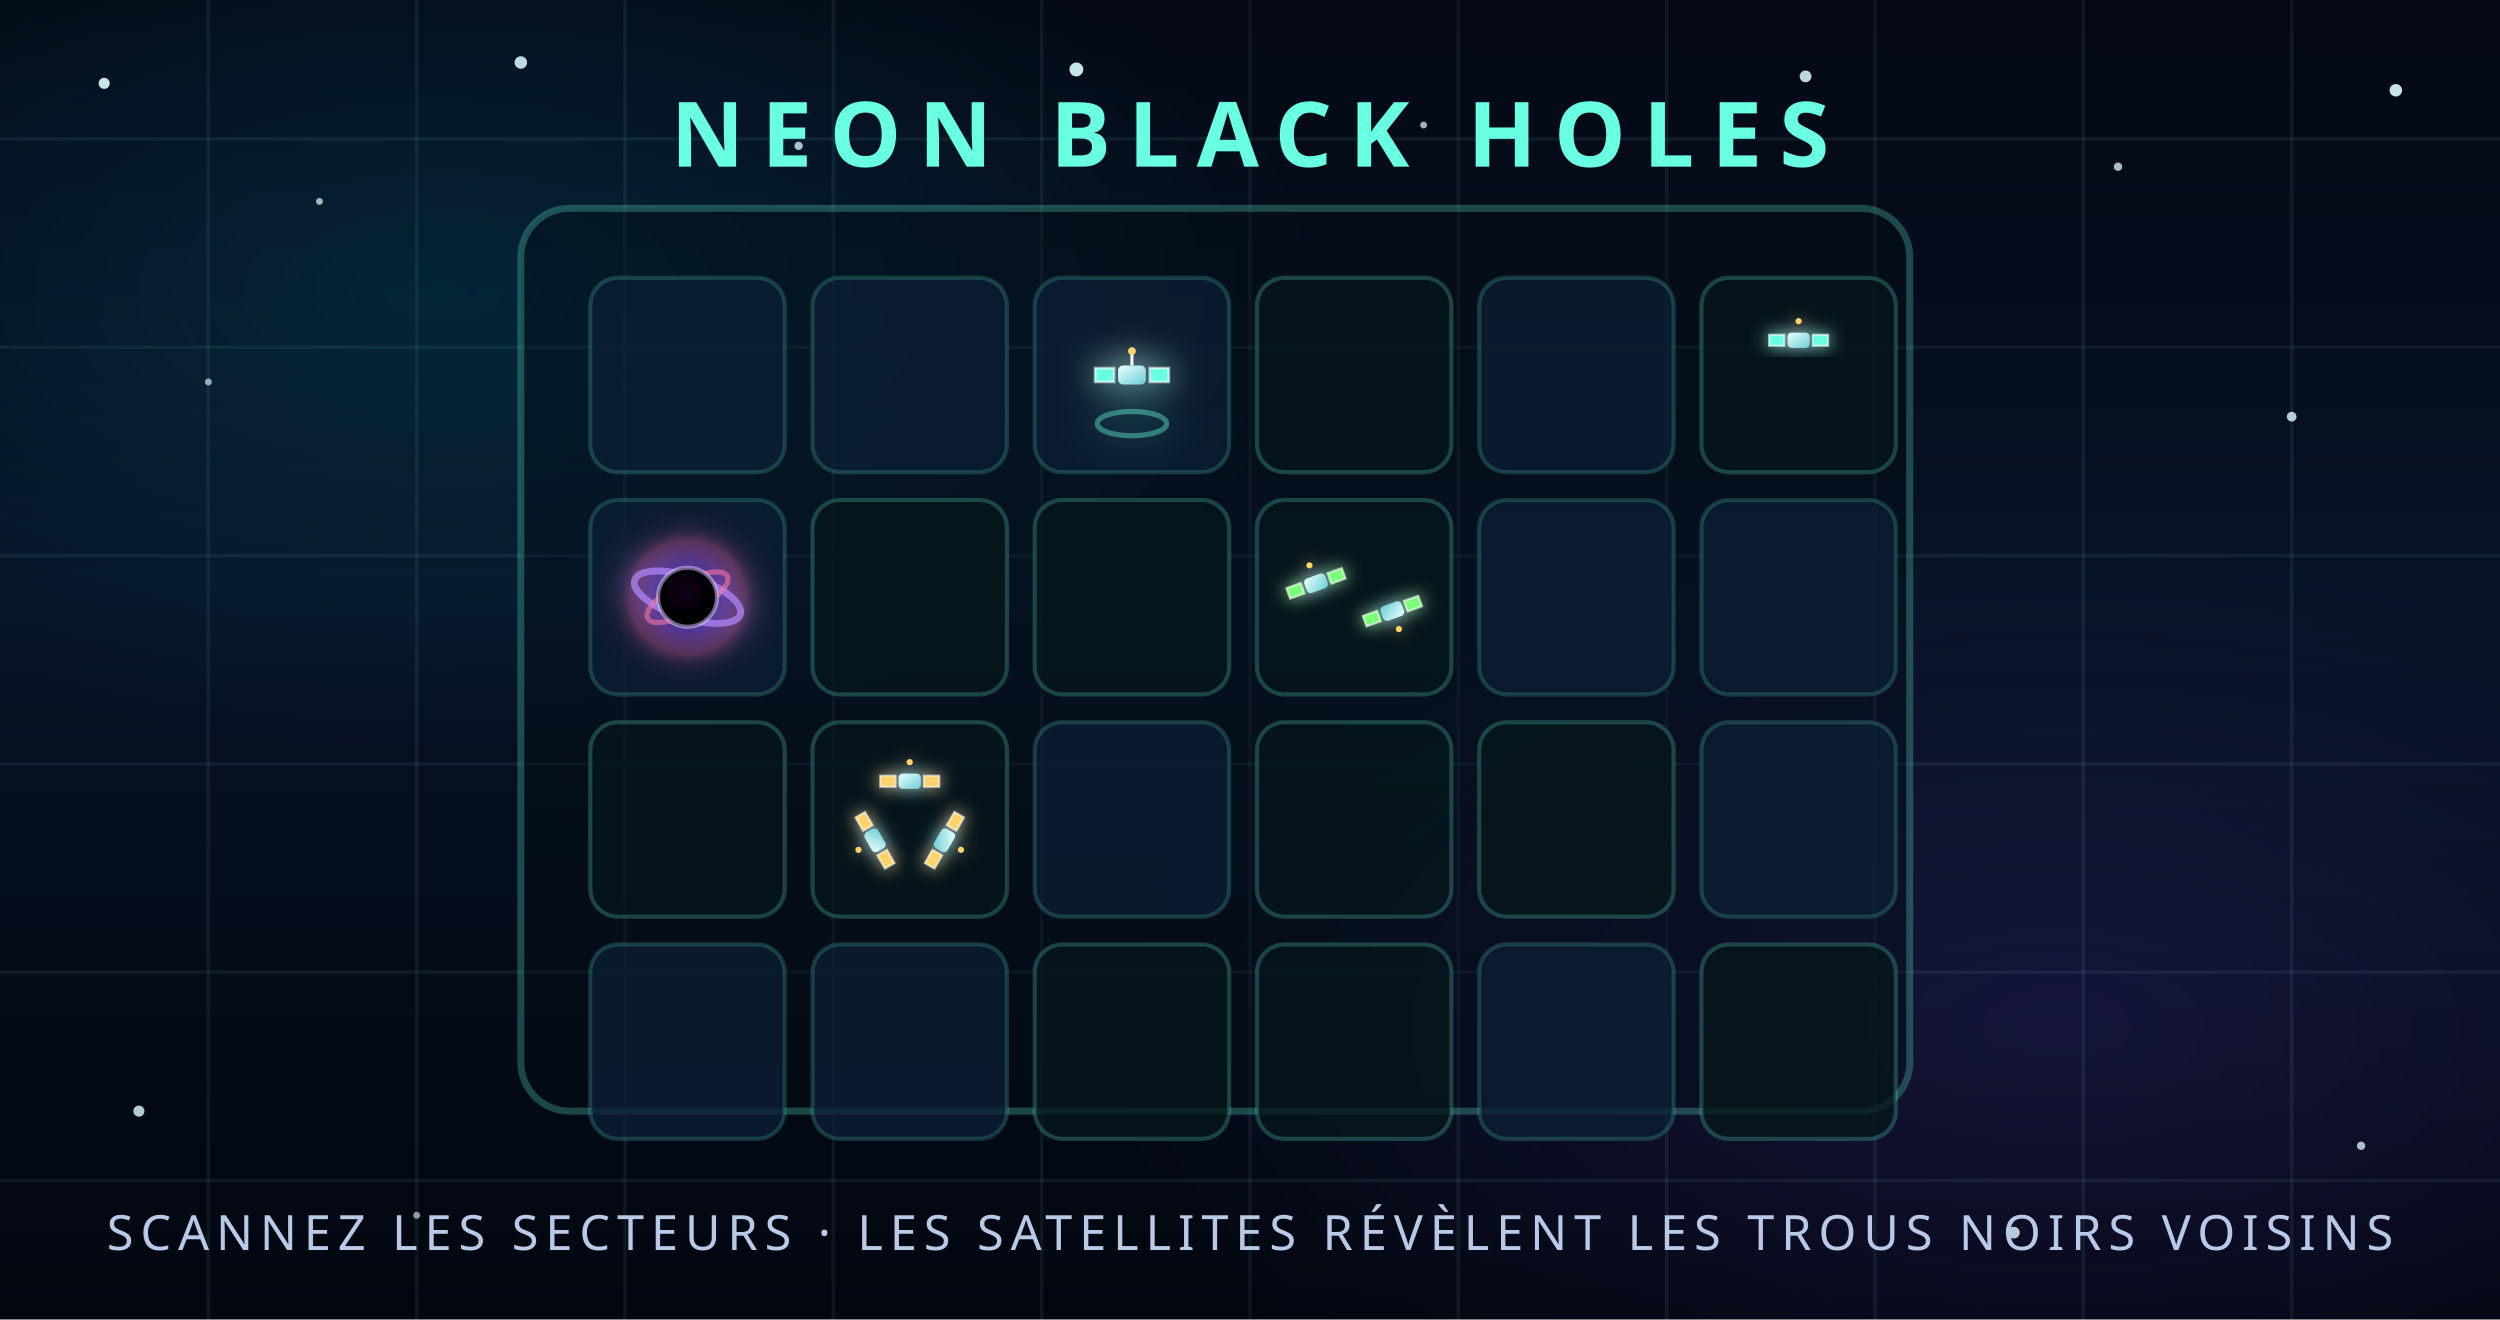
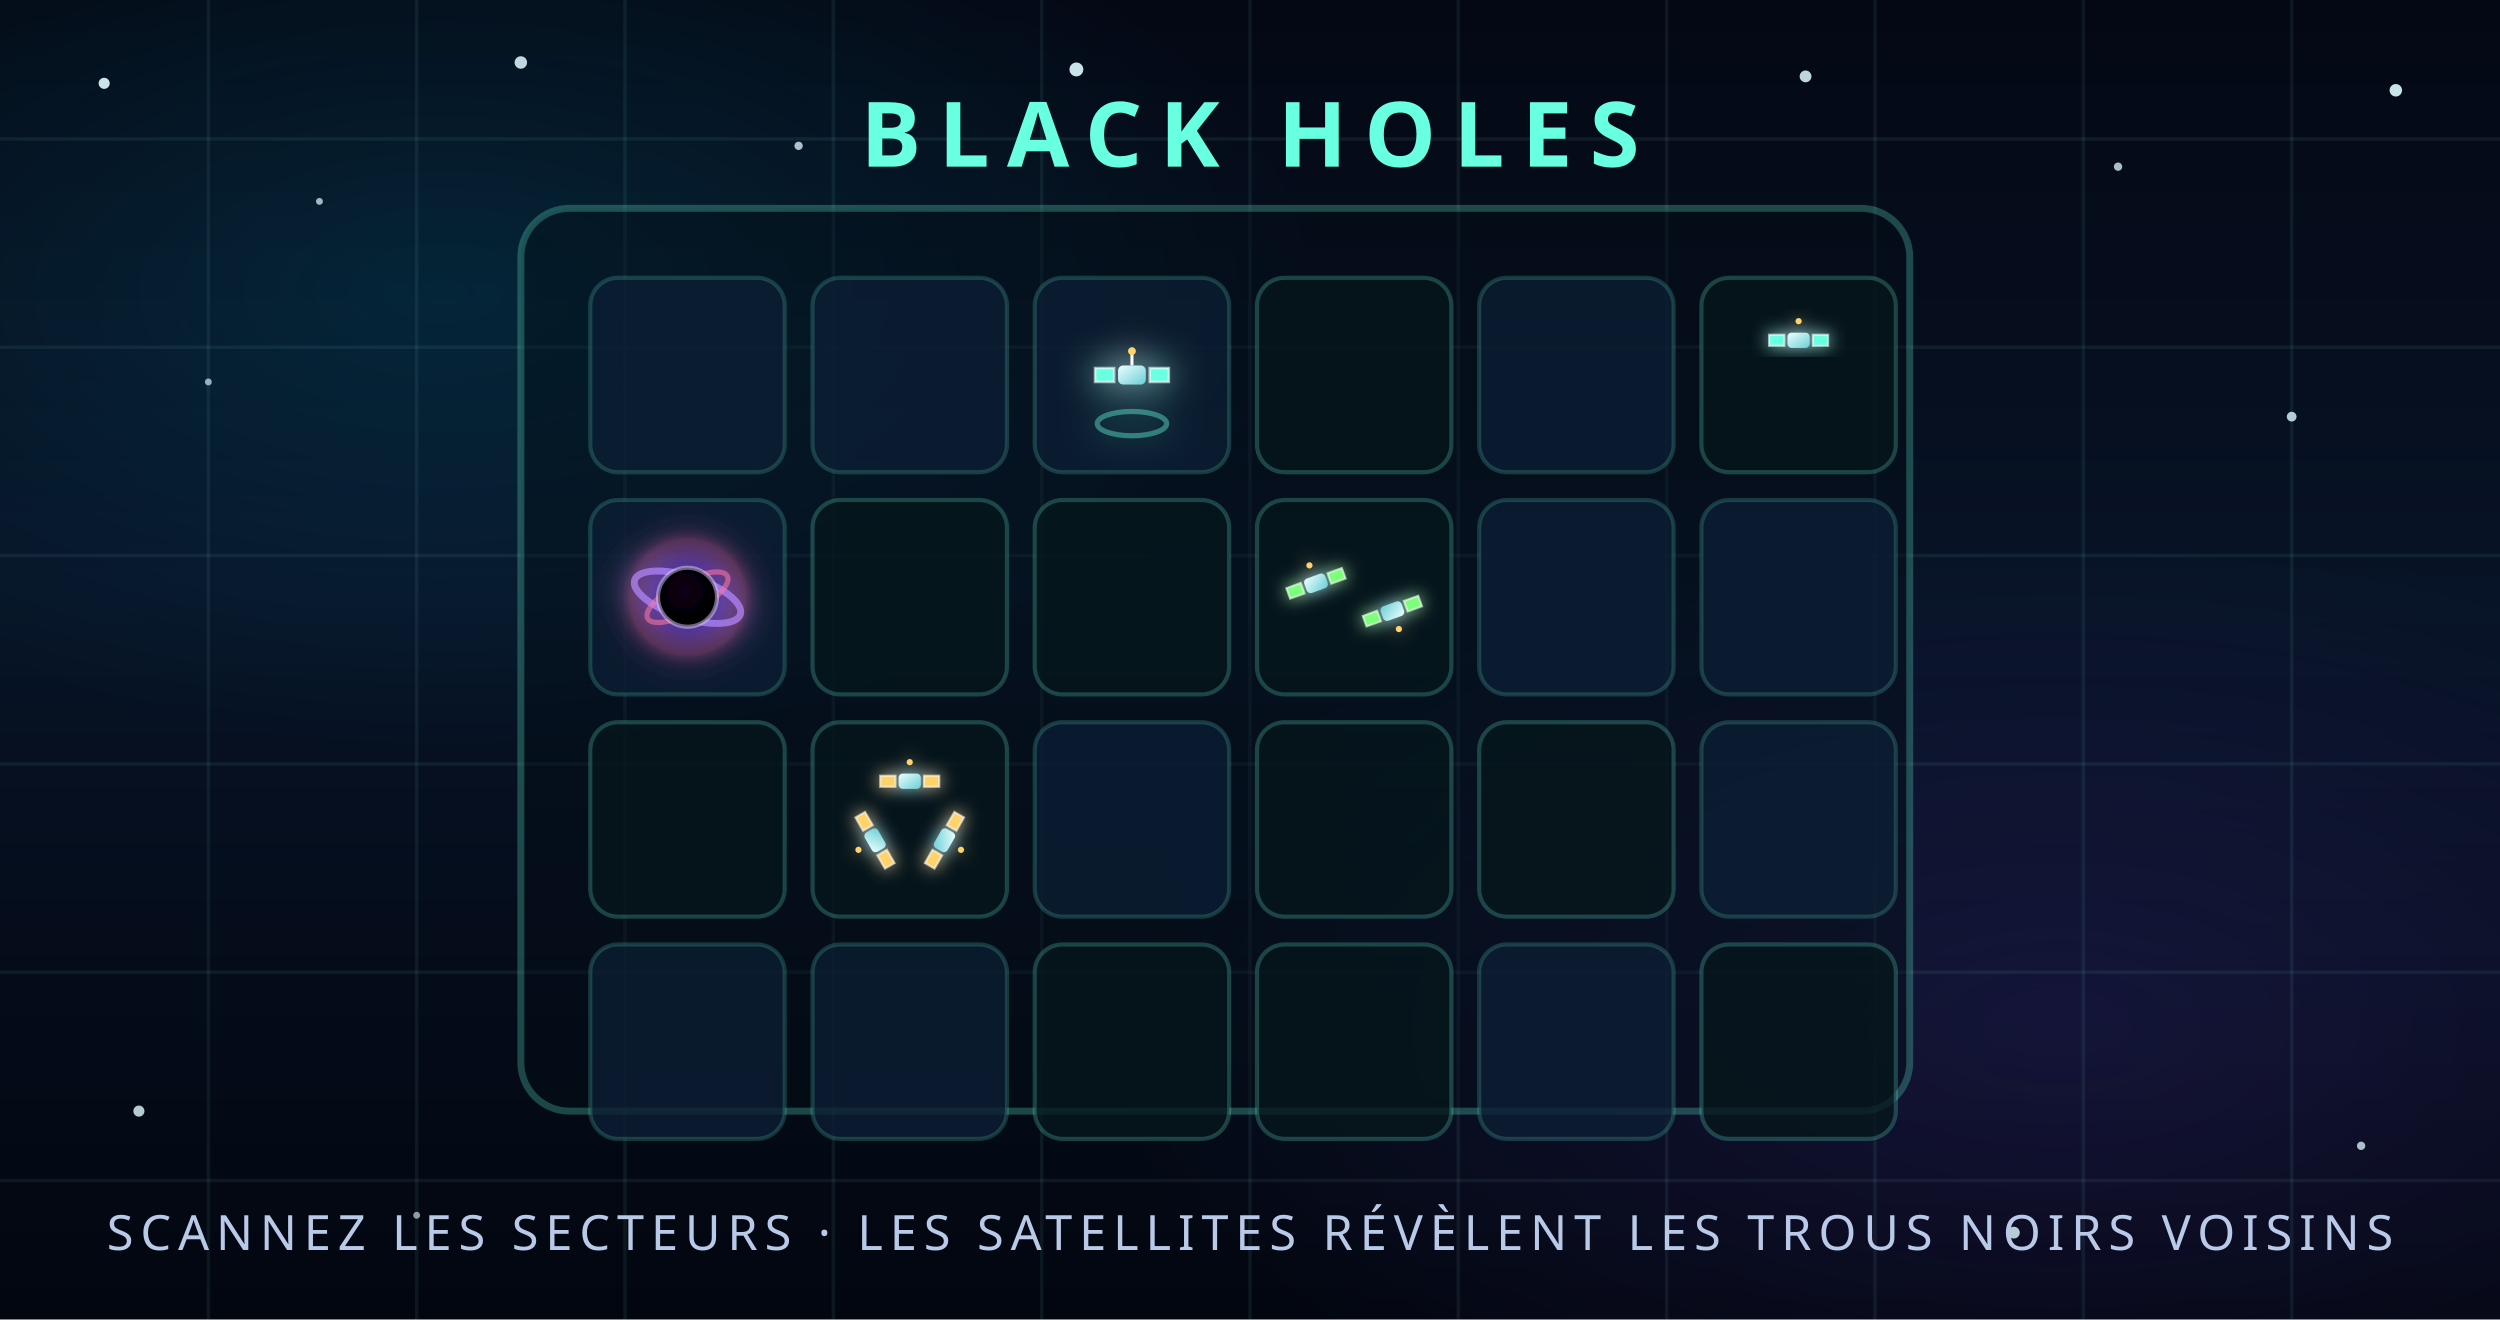
<svg xmlns="http://www.w3.org/2000/svg" viewBox="0 0 720 380" role="img" aria-labelledby="title desc">
  <defs>
    <linearGradient id="bg" x1="0" y1="0" x2="0" y2="1">
      <stop offset="0" stop-color="#040814" />
      <stop offset="0.45" stop-color="#071326" />
      <stop offset="1" stop-color="#02060f" />
    </linearGradient>
    <radialGradient id="neb1" cx="18%" cy="22%" r="35%">
      <stop offset="0" stop-color="#00d2ff" stop-opacity="0.12" />
      <stop offset="1" stop-color="#00d2ff" stop-opacity="0" />
    </radialGradient>
    <radialGradient id="neb2" cx="82%" cy="78%" r="38%">
      <stop offset="0" stop-color="#7850ff" stop-opacity="0.14" />
      <stop offset="1" stop-color="#7850ff" stop-opacity="0" />
    </radialGradient>
    <radialGradient id="holeGlow" cx="50%" cy="50%" r="50%">
      <stop offset="0" stop-color="#140028" stop-opacity="0" />
      <stop offset="0.45" stop-color="#783cff" stop-opacity="0.28" />
      <stop offset="0.75" stop-color="#ff64a0" stop-opacity="0.2" />
      <stop offset="1" stop-color="#000" stop-opacity="0" />
    </radialGradient>
    <radialGradient id="core" cx="45%" cy="40%" r="55%">
      <stop offset="0" stop-color="#120018" />
      <stop offset="0.6" stop-color="#050008" />
      <stop offset="1" stop-color="#000" />
    </radialGradient>
    <linearGradient id="sat" x1="0" y1="0" x2="1" y2="1">
      <stop offset="0" stop-color="#eaffff" />
      <stop offset="1" stop-color="#6ccfd6" />
    </linearGradient>
    <filter id="glow" x="-50%" y="-50%" width="200%" height="200%">
      <feGaussianBlur stdDeviation="5" result="b" />
      <feMerge>
        <feMergeNode in="b" />
        <feMergeNode in="SourceGraphic" />
      </feMerge>
    </filter>
    <filter id="soft" x="-30%" y="-30%" width="160%" height="160%">
      <feGaussianBlur stdDeviation="2.5" result="b" />
      <feMerge>
        <feMergeNode in="b" />
        <feMergeNode in="SourceGraphic" />
      </feMerge>
    </filter>
  </defs>
  <rect width="720" height="380" fill="url(#bg)" />
  <rect width="720" height="380" fill="url(#neb1)" />
  <rect width="720" height="380" fill="url(#neb2)" />
  <g fill="#dffcff">
    <circle cx="30" cy="24" r="1.6" opacity="0.9" />
    <circle cx="92" cy="58" r="1" opacity="0.7" />
    <circle cx="150" cy="18" r="1.8" opacity="0.85" />
    <circle cx="230" cy="42" r="1.2" opacity="0.75" />
    <circle cx="310" cy="20" r="2" opacity="0.9" />
    <circle cx="410" cy="36" r="1" opacity="0.7" />
    <circle cx="520" cy="22" r="1.7" opacity="0.85" />
    <circle cx="610" cy="48" r="1.2" opacity="0.75" />
    <circle cx="690" cy="26" r="1.8" opacity="0.9" />
    <circle cx="60" cy="110" r="1" opacity="0.65" />
    <circle cx="660" cy="120" r="1.4" opacity="0.8" />
    <circle cx="40" cy="320" r="1.6" opacity="0.8" />
    <circle cx="680" cy="330" r="1.2" opacity="0.75" />
    <circle cx="120" cy="350" r="1" opacity="0.6" />
    <circle cx="580" cy="355" r="1.7" opacity="0.8" />
  </g>
  <g stroke="#9bfff0" stroke-opacity="0.07" stroke-width="1">
    <path d="M0 40H720M0 100H720M0 160H720M0 220H720M0 280H720M0 340H720" />
    <path d="M60 0V380M120 0V380M180 0V380M240 0V380M300 0V380M360 0V380M420 0V380M480 0V380M540 0V380M600 0V380M660 0V380" />
  </g>
-   <text x="360" y="48" text-anchor="middle" fill="#69ffe1" font-family="system-ui,'Space Grotesk',sans-serif" font-weight="800" font-size="26" letter-spacing="5">NEON BLACK HOLES</text>
+   <text x="360" y="48" text-anchor="middle" fill="#69ffe1" font-family="system-ui,'Space Grotesk',sans-serif" font-weight="800" font-size="26" letter-spacing="5">BLACK HOLES</text>
  <g transform="translate(160,70)">
    <rect x="-10" y="-10" width="400" height="260" rx="14" fill="rgba(4,14,22,0.4)" stroke="#69ffe1" stroke-opacity="0.25" stroke-width="2" />
    <g stroke="#69ffe1" stroke-opacity="0.18" stroke-width="1.2">
      <g fill="rgba(12,30,52,0.78)">
        <rect x="10" y="10" width="56" height="56" rx="8" />
        <rect x="74" y="10" width="56" height="56" rx="8" />
        <rect x="138" y="10" width="56" height="56" rx="8" />
        <rect x="266" y="10" width="56" height="56" rx="8" />
        <rect x="10" y="74" width="56" height="56" rx="8" />
        <rect x="266" y="74" width="56" height="56" rx="8" />
        <rect x="330" y="74" width="56" height="56" rx="8" />
        <rect x="138" y="138" width="56" height="56" rx="8" />
        <rect x="330" y="138" width="56" height="56" rx="8" />
        <rect x="10" y="202" width="56" height="56" rx="8" />
        <rect x="74" y="202" width="56" height="56" rx="8" />
        <rect x="266" y="202" width="56" height="56" rx="8" />
      </g>
      <g fill="rgba(6,22,28,0.78)" stroke-opacity="0.22">
        <rect x="202" y="10" width="56" height="56" rx="8" />
        <rect x="330" y="10" width="56" height="56" rx="8" />
        <rect x="74" y="74" width="56" height="56" rx="8" />
        <rect x="138" y="74" width="56" height="56" rx="8" />
        <rect x="202" y="74" width="56" height="56" rx="8" />
        <rect x="10" y="138" width="56" height="56" rx="8" />
        <rect x="74" y="138" width="56" height="56" rx="8" />
        <rect x="202" y="138" width="56" height="56" rx="8" />
        <rect x="266" y="138" width="56" height="56" rx="8" />
        <rect x="138" y="202" width="56" height="56" rx="8" />
        <rect x="202" y="202" width="56" height="56" rx="8" />
        <rect x="330" y="202" width="56" height="56" rx="8" />
      </g>
    </g>
    <g transform="translate(230,102)" filter="url(#soft)">
      <g transform="translate(-11,-4) rotate(-20)">
        <rect x="-3.2" y="-2.2" width="6.4" height="4.4" rx="1.2" fill="url(#sat)" />
        <rect x="-8.5" y="-1.6" width="4.4" height="3.2" fill="#7cff7a" stroke="#ffffff" stroke-opacity="0.6" stroke-width="0.6" />
        <rect x="4.1" y="-1.6" width="4.4" height="3.2" fill="#7cff7a" stroke="#ffffff" stroke-opacity="0.6" stroke-width="0.6" />
        <circle cx="0" cy="-5.5" r="0.9" fill="#ffd36b" />
      </g>
      <g transform="translate(11,4) rotate(160)">
        <rect x="-3.2" y="-2.2" width="6.4" height="4.4" rx="1.2" fill="url(#sat)" />
        <rect x="-8.5" y="-1.6" width="4.4" height="3.2" fill="#7cff7a" stroke="#ffffff" stroke-opacity="0.6" stroke-width="0.6" />
        <rect x="4.1" y="-1.6" width="4.4" height="3.2" fill="#7cff7a" stroke="#ffffff" stroke-opacity="0.6" stroke-width="0.6" />
        <circle cx="0" cy="-5.5" r="0.9" fill="#ffd36b" />
      </g>
    </g>
    <g transform="translate(358,38)" filter="url(#soft)">
      <g transform="translate(0,-10)">
        <rect x="-3.2" y="-2.2" width="6.4" height="4.4" rx="1.2" fill="url(#sat)" />
        <rect x="-8.5" y="-1.6" width="4.4" height="3.2" fill="#69ffe1" stroke="#ffffff" stroke-opacity="0.6" stroke-width="0.6" />
        <rect x="4.1" y="-1.6" width="4.4" height="3.2" fill="#69ffe1" stroke="#ffffff" stroke-opacity="0.6" stroke-width="0.6" />
        <circle cx="0" cy="-5.5" r="0.9" fill="#ffd36b" />
      </g>
    </g>
    <g transform="translate(102,166)" filter="url(#soft)">
      <g transform="translate(0,-11)">
        <rect x="-3.2" y="-2.2" width="6.4" height="4.4" rx="1.2" fill="url(#sat)" />
        <rect x="-8.5" y="-1.6" width="4.4" height="3.2" fill="#ffd36b" stroke="#ffffff" stroke-opacity="0.6" stroke-width="0.6" />
        <rect x="4.1" y="-1.6" width="4.4" height="3.2" fill="#ffd36b" stroke="#ffffff" stroke-opacity="0.6" stroke-width="0.6" />
        <circle cx="0" cy="-5.5" r="0.9" fill="#ffd36b" />
      </g>
      <g transform="translate(10,6) rotate(120)">
        <rect x="-3.2" y="-2.2" width="6.4" height="4.4" rx="1.2" fill="url(#sat)" />
        <rect x="-8.5" y="-1.6" width="4.4" height="3.2" fill="#ffd36b" stroke="#ffffff" stroke-opacity="0.6" stroke-width="0.6" />
        <rect x="4.1" y="-1.6" width="4.4" height="3.2" fill="#ffd36b" stroke="#ffffff" stroke-opacity="0.6" stroke-width="0.6" />
        <circle cx="0" cy="-5.5" r="0.9" fill="#ffd36b" />
      </g>
      <g transform="translate(-10,6) rotate(240)">
        <rect x="-3.2" y="-2.2" width="6.4" height="4.4" rx="1.2" fill="url(#sat)" />
        <rect x="-8.5" y="-1.6" width="4.4" height="3.2" fill="#ffd36b" stroke="#ffffff" stroke-opacity="0.6" stroke-width="0.6" />
        <rect x="4.1" y="-1.6" width="4.4" height="3.2" fill="#ffd36b" stroke="#ffffff" stroke-opacity="0.6" stroke-width="0.6" />
        <circle cx="0" cy="-5.5" r="0.9" fill="#ffd36b" />
      </g>
    </g>
    <g transform="translate(38,102)" filter="url(#glow)">
      <circle cx="0" cy="0" r="22" fill="url(#holeGlow)" />
      <ellipse cx="0" cy="0" rx="16" ry="6" fill="none" stroke="#b58aff" stroke-opacity="0.7" stroke-width="2" transform="rotate(18)" />
      <ellipse cx="0" cy="0" rx="13" ry="4.5" fill="none" stroke="#ff78aa" stroke-opacity="0.55" stroke-width="1.5" transform="rotate(-28)" />
      <circle cx="0" cy="0" r="8.5" fill="url(#core)" stroke="#dcc8ff" stroke-opacity="0.5" stroke-width="1.2" />
    </g>
    <g transform="translate(166,38)" filter="url(#glow)">
      <g transform="scale(1.25)">
        <rect x="-3.2" y="-2.2" width="6.4" height="4.4" rx="1.2" fill="url(#sat)" />
        <rect x="-8.5" y="-1.6" width="4.4" height="3.2" fill="#69ffe1" stroke="#ffffff" stroke-opacity="0.6" stroke-width="0.6" />
        <rect x="4.1" y="-1.6" width="4.4" height="3.2" fill="#69ffe1" stroke="#ffffff" stroke-opacity="0.6" stroke-width="0.6" />
        <line x1="0" y1="-2.2" x2="0" y2="-5.2" stroke="#fff" stroke-width="0.7" />
        <circle cx="0" cy="-5.5" r="0.9" fill="#ffd36b" />
      </g>
      <ellipse cx="0" cy="14" rx="10" ry="3.5" fill="none" stroke="#69ffe1" stroke-opacity="0.4" stroke-width="1.5" />
    </g>
  </g>
  <text x="360" y="360" text-anchor="middle" fill="#b9c9e8" font-family="system-ui,'Space Grotesk',sans-serif" font-size="14" letter-spacing="2">SCANNEZ LES SECTEURS · LES SATELLITES RÉVÈLENT LES TROUS NOIRS VOISINS</text>
</svg>
